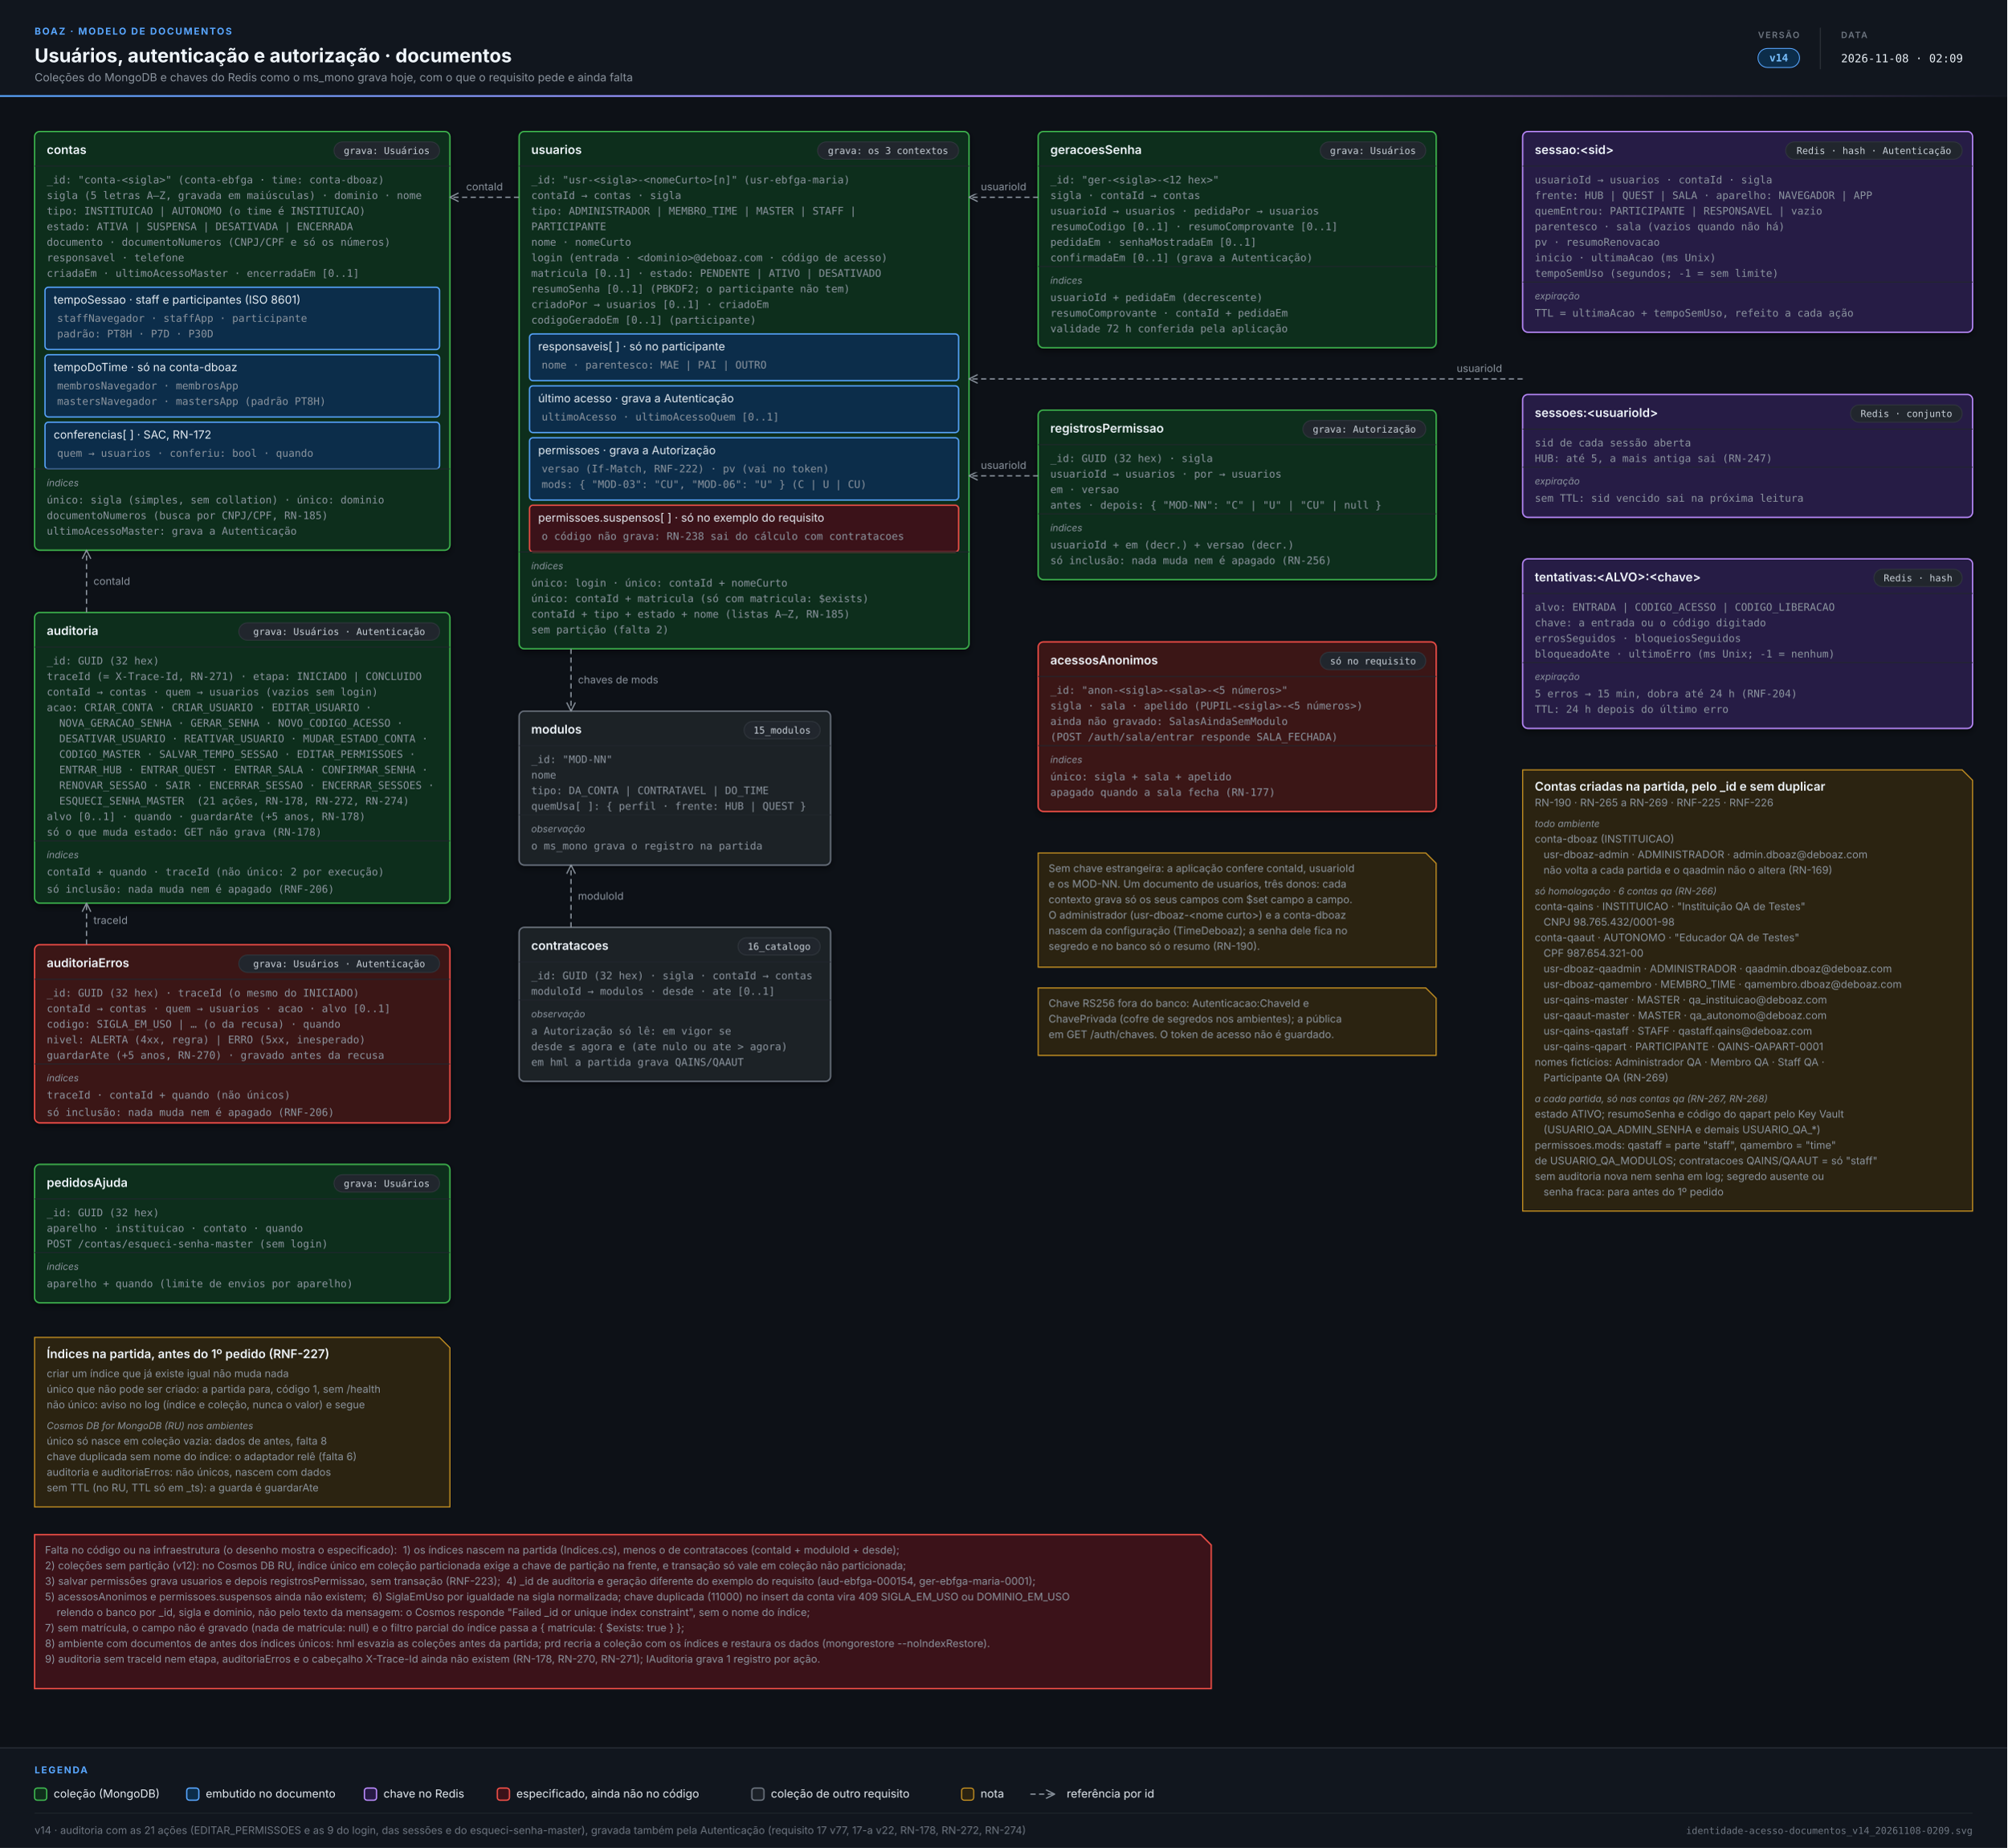
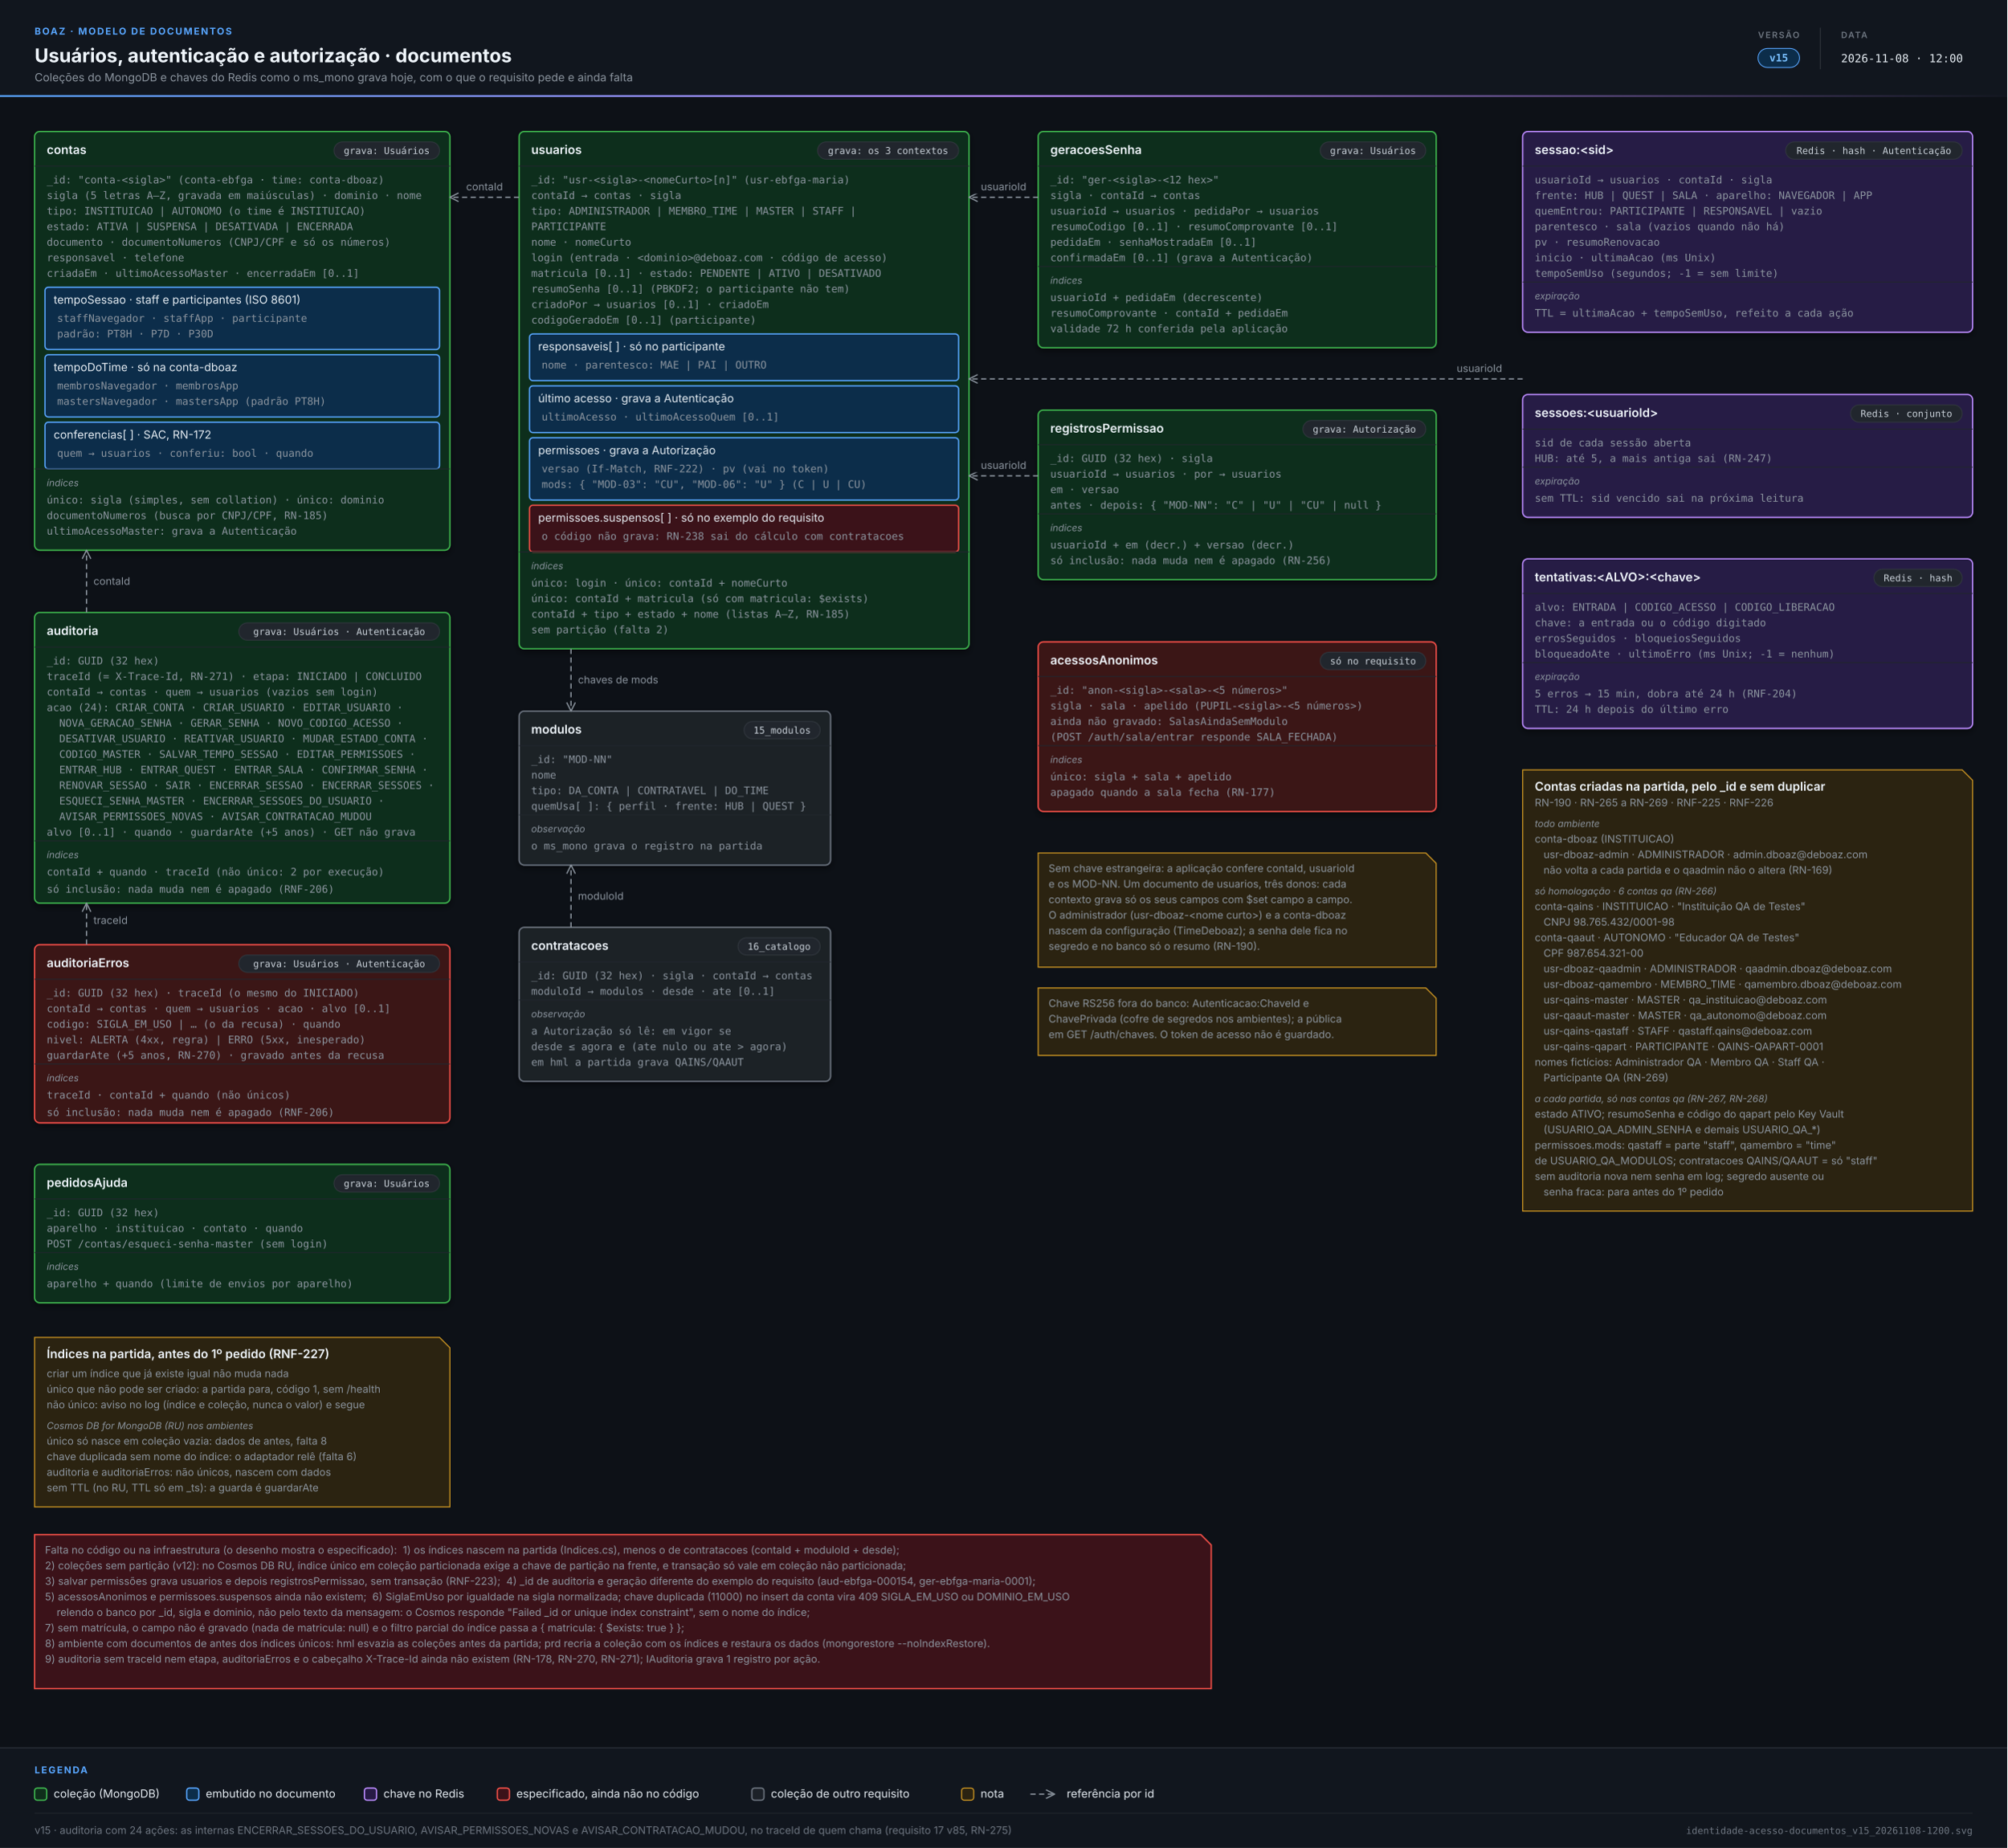
<svg xmlns="http://www.w3.org/2000/svg" viewBox="0 0 2320 2136" width="2320" height="2136">
  <style>
    /* ── base ─────────────────────────────────────────── */
    .bg            { fill: #0d1117; }
    :root          { background: #0d1117; } /* aberto sozinho no navegador, o fundo escuro cobre a janela toda */
    text           { font-family: Inter, "Segoe UI", Roboto, "Helvetica Neue", Helvetica, Arial, sans-serif; font-size: 13px; fill: #e6edf3; }
    .title         { font-size: 22px; font-weight: 700; fill: #f0f6fc; }
    .subtitle      { font-size: 13px; fill: #8b949e; }
    .section       { font-size: 12px; font-weight: 700; letter-spacing: 0.12em; fill: #58a6ff; }
    .label         { font-size: 13px; fill: #e6edf3; }
    .label-strong  { font-size: 14px; font-weight: 600; fill: #f0f6fc; }
    .label-underline { text-decoration: underline; }
    .muted         { font-size: 12px; fill: #8b949e; }
    .mono          { font-family: "JetBrains Mono", "SF Mono", Menlo, Consolas, monospace; font-size: 12px; fill: #8b949e; }
    .divider       { stroke: #21262d; stroke-width: 1; }
    .panel         { fill: #10151c; stroke: #21262d; stroke-width: 1; }

    /* ── nós: uma cor por papel, no máximo 4 por diagrama ── */
    .node          { fill: #161b22; stroke: #30363d; stroke-width: 1.5; }
    .node-face     { fill: #21262d; stroke: #30363d; stroke-width: 1.5; stroke-linejoin: round; }
    .node-blue     { fill: #0c2d4a; stroke: #58a6ff; stroke-width: 1.5; }
    .node-green    { fill: #0f2e1b; stroke: #3fb950; stroke-width: 1.5; }
    .node-purple   { fill: #271a45; stroke: #bc8cff; stroke-width: 1.5; }
    .node-orange   { fill: #3a2410; stroke: #f0883e; stroke-width: 1.5; }
    .node-red      { fill: #3b1219; stroke: #f85149; stroke-width: 1.5; }
    .node-external { fill: #1c2128; stroke: #6e7681; stroke-width: 1.5; }

    /* ── fronteiras (conta, região, rede, módulo) ─────── */
    .boundary       { fill: #161b22; fill-opacity: 0.35; stroke: #484f58; stroke-width: 1.2; stroke-dasharray: 6 4; }
    .boundary-label { font-size: 11px; font-weight: 600; letter-spacing: 0.08em; fill: #8b949e; }

    /* ── arestas e comunicação ─────────────────────────── */
    .edge          { fill: none; stroke: #8b949e; stroke-width: 1.5; }
    .edge-accent   { fill: none; stroke: #58a6ff; stroke-width: 1.8; }
    .edge-async    { stroke-dasharray: 6 4; }
    .edge-data     { stroke-dasharray: 1 5; stroke-linecap: round; stroke-width: 2.2; }
    .edge-label-bg { fill: #0d1117; }
    .arrow-head    { fill: #8b949e; }
    .arrow-accent  { fill: #58a6ff; }
    .lifeline      { stroke: #30363d; stroke-width: 1.2; stroke-dasharray: 4 4; }
    .chip          { fill: #21262d; stroke: #30363d; stroke-width: 1; }
    .chip-text     { font-family: "JetBrains Mono", "SF Mono", Menlo, Consolas, monospace; font-size: 11px; fill: #c9d1d9; }

    /* ── ícones neutros (#ic-*, #uml-*) ───────────────── */
    .ico           { fill: none; stroke: #c9d1d9; stroke-width: 1.5; stroke-linecap: round; stroke-linejoin: round; }
    .ico-fill      { fill: #c9d1d9; }
    .ico-solid     { fill: #161b22; stroke: #c9d1d9; stroke-width: 1.5; stroke-linejoin: round; }

    /* ── notação UML ───────────────────────────────────── */
    .ink           { fill: #e6edf3; }
    .ink-ring      { fill: none; stroke: #e6edf3; stroke-width: 1.5; }
    .node-note     { fill: #2b2311; stroke: #d29922; stroke-width: 1.2; }
    .uml-keyword   { font-size: 11px; font-style: italic; fill: #8b949e; }
    .activation    { fill: #21262d; stroke: #8b949e; stroke-width: 1.2; }
    .frame-tag     { fill: #21262d; stroke: #484f58; stroke-width: 1.2; }
    .frame-op      { font-size: 11px; font-weight: 700; fill: #c9d1d9; }
    .arrow-open    { fill: none; stroke: #8b949e; stroke-width: 1.4; stroke-linejoin: round; }
    .arrow-hollow  { fill: #0d1117; stroke: #8b949e; stroke-width: 1.2; stroke-linejoin: round; }

    /* ── marca d'água: topo e rodapé (seção 7) ────────── */
    .wm-band       { fill: #11161e; }
    .wm-accent     { fill: url(#marca-acento); }
    .wm-sep        { stroke: #30363d; stroke-width: 1; }
    .wm-frame      { fill: none; stroke: #30363d; stroke-width: 1; }
    .wm-eyebrow    { font-size: 11px; font-weight: 700; letter-spacing: 0.14em; fill: #58a6ff; }
    .wm-meta-label { font-size: 10px; font-weight: 600; letter-spacing: 0.14em; fill: #6e7681; }
    .wm-meta-value { font-family: "JetBrains Mono", "SF Mono", Menlo, Consolas, monospace; font-size: 13px; fill: #e6edf3; }
    .wm-badge      { fill: #0c2d4a; stroke: #58a6ff; stroke-width: 1; }
    .wm-badge-text { font-family: "JetBrains Mono", "SF Mono", Menlo, Consolas, monospace; font-size: 12px; font-weight: 700; fill: #79c0ff; }
    .wm-file       { font-family: "JetBrains Mono", "SF Mono", Menlo, Consolas, monospace; font-size: 11px; fill: #6e7681; }
    .footer        { font-size: 12px; fill: #6e7681; }
  </style>
  <defs>
    <marker id="seta" viewBox="0 0 10 10" refX="9" refY="5" markerWidth="7" markerHeight="7" orient="auto-start-reverse">
      <path d="M0,0 L10,5 L0,10 z" class="arrow-head" />
    </marker>
    <marker id="seta-destaque" viewBox="0 0 10 10" refX="9" refY="5" markerWidth="7" markerHeight="7" orient="auto-start-reverse">
      <path d="M0,0 L10,5 L0,10 z" class="arrow-accent" />
    </marker>
    <marker id="seta-aberta" viewBox="-1 -1 12 12" refX="10" refY="5" markerWidth="8" markerHeight="8" orient="auto-start-reverse">
      <path d="M0,0 L10,5 L0,10" class="arrow-open" />
    </marker>
    <marker id="heranca" viewBox="-1 -1 14 14" refX="12" refY="6" markerWidth="10" markerHeight="10" orient="auto-start-reverse">
      <path d="M0,0 L12,6 L0,12 z" class="arrow-hollow" />
    </marker>
    <marker id="extensao" viewBox="-1 -1 14 14" refX="12" refY="6" markerWidth="10" markerHeight="10" orient="auto-start-reverse">
      <path d="M0,0 L12,6 L0,12 z" class="arrow-head" />
    </marker>
    <marker id="composicao" viewBox="-1 -1 16 10" refX="14" refY="4" markerWidth="16" markerHeight="11" orient="auto-start-reverse">
      <path d="M0,4 L7,0 L14,4 L7,8 z" class="arrow-head" />
    </marker>
    <marker id="agregacao" viewBox="-1 -1 16 10" refX="14" refY="4" markerWidth="16" markerHeight="11" orient="auto-start-reverse">
      <path d="M0,4 L7,0 L14,4 L7,8 z" class="arrow-hollow" />
    </marker>
    <marker id="er-um" viewBox="0 0 16 12" refX="16" refY="6" markerWidth="16" markerHeight="12" markerUnits="userSpaceOnUse" orient="auto-start-reverse">
      <path d="M6,0 V12 M10,0 V12" class="arrow-open" />
    </marker>
    <marker id="er-muitos" viewBox="0 0 16 12" refX="16" refY="6" markerWidth="16" markerHeight="12" markerUnits="userSpaceOnUse" orient="auto-start-reverse">
      <path d="M4,0 V12 M6,6 L16,0 M6,6 L16,12" class="arrow-open" />
    </marker>
    <filter id="sombra" x="-10%" y="-10%" width="120%" height="140%">
      <feDropShadow dx="0" dy="3" stdDeviation="4" flood-color="#000000" flood-opacity="0.45" />
    </filter>
    <linearGradient id="marca-acento" x1="0" y1="0" x2="1" y2="0">
      <stop offset="0" stop-color="#58a6ff" />
      <stop offset="0.5" stop-color="#bc8cff" />
      <stop offset="1" stop-color="#bc8cff" stop-opacity="0" />
    </linearGradient>
  </defs>
  <rect class="bg" x="0" y="0" width="2320" height="2136" />
  <g id="marca-topo">
    <rect class="wm-band" x="0" y="0" width="2320" height="112" />
    <rect class="wm-accent" x="0" y="110" width="2320" height="2" />
    <text class="wm-eyebrow" x="40" y="40">BOAZ · MODELO DE DOCUMENTOS</text>
    <text class="title" x="40" y="72">Usuários, autenticação e autorização · documentos</text>
    <text class="subtitle" x="40" y="94">Coleções do MongoDB e chaves do Redis como o ms_mono grava hoje, com o que o requisito pede e ainda falta</text>
    <text class="wm-meta-label" x="2032" y="44">VERSÃO</text>
    <rect class="wm-badge" x="2032" y="56" width="48" height="22" rx="11" />
-     <text class="wm-badge-text" x="2056" y="71" text-anchor="middle">v14</text>
+     <text class="wm-badge-text" x="2056" y="71" text-anchor="middle">v15</text>
    <line class="wm-sep" x1="2104" y1="32" x2="2104" y2="80" />
    <text class="wm-meta-label" x="2128" y="44">DATA</text>
-     <text class="wm-meta-value" x="2128" y="72">2026-11-08 · 02:09</text>
+     <text class="wm-meta-value" x="2128" y="72">2026-11-08 · 12:00</text>
  </g>
  <g id="desenho" transform="translate(0,152)">
    <g id="c-contas" filter="url(#sombra)">
      <rect class="node-green" x="40" y="0" width="480" height="484" rx="6" />
    </g>
    <text class="label-strong" x="54" y="26">contas</text>
    <rect class="chip" x="386" y="12" width="122" height="20" rx="10" />
    <text class="chip-text" x="447.0" y="26" text-anchor="middle">grava: Usuários</text>
    <line class="divider" x1="40" y1="40" x2="520" y2="40" />
    <text class="mono" x="54" y="60">_id: "conta-&lt;sigla&gt;"   (conta-ebfga · time: conta-dboaz)</text>
    <text class="mono" x="54" y="78">sigla (5 letras A–Z, gravada em maiúsculas) · dominio · nome</text>
    <text class="mono" x="54" y="96">tipo: INSTITUICAO | AUTONOMO   (o time é INSTITUICAO)</text>
    <text class="mono" x="54" y="114">estado: ATIVA | SUSPENSA | DESATIVADA | ENCERRADA</text>
    <text class="mono" x="54" y="132">documento · documentoNumeros  (CNPJ/CPF e só os números)</text>
    <text class="mono" x="54" y="150">responsavel · telefone</text>
    <text class="mono" x="54" y="168">criadaEm · ultimoAcessoMaster · encerradaEm [0..1]</text>
    <rect class="node-blue" x="52" y="180" width="456" height="72" rx="4" />
    <text class="label" x="62" y="199">tempoSessao  · staff e participantes (ISO 8601)</text>
    <text class="mono" x="66" y="220">staffNavegador · staffApp · participante</text>
    <text class="mono" x="66" y="238">padrão: PT8H · P7D · P30D</text>
    <rect class="node-blue" x="52" y="258" width="456" height="72" rx="4" />
    <text class="label" x="62" y="277">tempoDoTime  · só na conta-dboaz</text>
    <text class="mono" x="66" y="298">membrosNavegador · membrosApp</text>
    <text class="mono" x="66" y="316">mastersNavegador · mastersApp   (padrão PT8H)</text>
    <rect class="node-blue" x="52" y="336" width="456" height="54" rx="4" />
    <text class="label" x="62" y="355">conferencias[ ]  · SAC, RN-172</text>
    <text class="mono" x="66" y="376">quem → usuarios · conferiu: bool · quando</text>
    <line class="divider" x1="40" y1="390" x2="520" y2="390" />
    <text class="uml-keyword" x="54" y="410">índices</text>
    <text class="mono" x="54" y="430">único: sigla (simples, sem collation) · único: dominio</text>
    <text class="mono" x="54" y="448">documentoNumeros (busca por CNPJ/CPF, RN-185)</text>
    <text class="mono" x="54" y="466">ultimoAcessoMaster: grava a Autenticação</text>
    <g id="c-auditoria" filter="url(#sombra)">
      <rect class="node-green" x="40" y="556" width="480" height="336" rx="6" />
    </g>
    <text class="label-strong" x="54" y="582">auditoria</text>
    <rect class="chip" x="276" y="568" width="232" height="20" rx="10" />
    <text class="chip-text" x="392" y="582" text-anchor="middle">grava: Usuários · Autenticação</text>
    <line class="divider" x1="40" y1="596" x2="520" y2="596" />
    <text class="mono" x="54" y="616">_id: GUID (32 hex)</text>
    <text class="mono" x="54" y="634">traceId (= X-Trace-Id, RN-271) · etapa: INICIADO | CONCLUIDO</text>
    <text class="mono" x="54" y="652">contaId → contas · quem → usuarios  (vazios sem login)</text>
-     <text class="mono" x="54" y="670" xml:space="preserve">acao: CRIAR_CONTA · CRIAR_USUARIO · EDITAR_USUARIO ·</text>
+     <text class="mono" x="54" y="670" xml:space="preserve">acao (24): CRIAR_CONTA · CRIAR_USUARIO · EDITAR_USUARIO ·</text>
    <text class="mono" x="54" y="688" xml:space="preserve">  NOVA_GERACAO_SENHA · GERAR_SENHA · NOVO_CODIGO_ACESSO ·</text>
    <text class="mono" x="54" y="706" xml:space="preserve">  DESATIVAR_USUARIO · REATIVAR_USUARIO · MUDAR_ESTADO_CONTA ·</text>
    <text class="mono" x="54" y="724" xml:space="preserve">  CODIGO_MASTER · SALVAR_TEMPO_SESSAO · EDITAR_PERMISSOES ·</text>
    <text class="mono" x="54" y="742" xml:space="preserve">  ENTRAR_HUB · ENTRAR_QUEST · ENTRAR_SALA · CONFIRMAR_SENHA ·</text>
    <text class="mono" x="54" y="760" xml:space="preserve">  RENOVAR_SESSAO · SAIR · ENCERRAR_SESSAO · ENCERRAR_SESSOES ·</text>
-     <text class="mono" x="54" y="778" xml:space="preserve">  ESQUECI_SENHA_MASTER  (21 ações, RN-178, RN-272, RN-274)</text>
-     <text class="mono" x="54" y="796">alvo [0..1] · quando · guardarAte  (+5 anos, RN-178)</text>
-     <text class="mono" x="54" y="814">só o que muda estado: GET não grava (RN-178)</text>
+     <text class="mono" x="54" y="778" xml:space="preserve">  ESQUECI_SENHA_MASTER · ENCERRAR_SESSOES_DO_USUARIO ·</text>
+     <text class="mono" x="54" y="796" xml:space="preserve">  AVISAR_PERMISSOES_NOVAS · AVISAR_CONTRATACAO_MUDOU</text>
+     <text class="mono" x="54" y="814">alvo [0..1] · quando · guardarAte (+5 anos) · GET não grava</text>
    <line class="divider" x1="40" y1="820" x2="520" y2="820" />
    <text class="uml-keyword" x="54" y="840">índices</text>
    <text class="mono" x="54" y="860">contaId + quando · traceId (não único: 2 por execução)</text>
    <text class="mono" x="54" y="880">só inclusão: nada muda nem é apagado (RNF-206)</text>
    <g id="c-auditoria-erros" filter="url(#sombra)">
      <rect class="node-red" x="40" y="940" width="480" height="206" rx="6" />
    </g>
    <text class="label-strong" x="54" y="966">auditoriaErros</text>
    <rect class="chip" x="276" y="952" width="232" height="20" rx="10" />
    <text class="chip-text" x="392" y="966" text-anchor="middle">grava: Usuários · Autenticação</text>
    <line class="divider" x1="40" y1="980" x2="520" y2="980" />
    <text class="mono" x="54" y="1000">_id: GUID (32 hex) · traceId (o mesmo do INICIADO)</text>
    <text class="mono" x="54" y="1018">contaId → contas · quem → usuarios · acao · alvo [0..1]</text>
    <text class="mono" x="54" y="1036">codigo: SIGLA_EM_USO | … (o da recusa) · quando</text>
    <text class="mono" x="54" y="1054">nivel: ALERTA (4xx, regra) | ERRO (5xx, inesperado)</text>
    <text class="mono" x="54" y="1072">guardarAte (+5 anos, RN-270) · gravado antes da recusa</text>
    <line class="divider" x1="40" y1="1078" x2="520" y2="1078" />
    <text class="uml-keyword" x="54" y="1098">índices</text>
    <text class="mono" x="54" y="1118">traceId · contaId + quando  (não únicos)</text>
    <text class="mono" x="54" y="1138">só inclusão: nada muda nem é apagado (RNF-206)</text>
    <path class="edge edge-async" d="M100,940 L100,892" marker-end="url(#seta-aberta)" />
    <rect class="edge-label-bg" x="104" y="904" width="62" height="16" />
    <text class="muted" x="108" y="916" text-anchor="start">traceId</text>
    <g id="c-pedidos-ajuda" filter="url(#sombra)">
      <rect class="node-green" x="40" y="1194" width="480" height="160" rx="6" />
    </g>
    <text class="label-strong" x="54" y="1220">pedidosAjuda</text>
    <rect class="chip" x="386" y="1206" width="122" height="20" rx="10" />
    <text class="chip-text" x="447.0" y="1220" text-anchor="middle">grava: Usuários</text>
    <line class="divider" x1="40" y1="1234" x2="520" y2="1234" />
    <text class="mono" x="54" y="1254">_id: GUID (32 hex)</text>
    <text class="mono" x="54" y="1272">aparelho · instituicao · contato · quando</text>
    <text class="mono" x="54" y="1290">POST /contas/esqueci-senha-master (sem login)</text>
    <line class="divider" x1="40" y1="1296" x2="520" y2="1296" />
    <text class="uml-keyword" x="54" y="1316">índices</text>
    <text class="mono" x="54" y="1336">aparelho + quando  (limite de envios por aparelho)</text>
    <g id="c-usuarios" filter="url(#sombra)">
      <rect class="node-green" x="600" y="0" width="520" height="598" rx="6" />
    </g>
    <text class="label-strong" x="614" y="26">usuarios</text>
    <rect class="chip" x="945" y="12" width="163" height="20" rx="10" />
    <text class="chip-text" x="1026.5" y="26" text-anchor="middle">grava: os 3 contextos</text>
    <line class="divider" x1="600" y1="40" x2="1120" y2="40" />
    <text class="mono" x="614" y="60">_id: "usr-&lt;sigla&gt;-&lt;nomeCurto&gt;[n]"   (usr-ebfga-maria)</text>
    <text class="mono" x="614" y="78">contaId → contas · sigla</text>
    <text class="mono" x="614" y="96">tipo: ADMINISTRADOR | MEMBRO_TIME | MASTER | STAFF |</text>
    <text class="mono" x="614" y="114">      PARTICIPANTE</text>
    <text class="mono" x="614" y="132">nome · nomeCurto</text>
    <text class="mono" x="614" y="150">login  (entrada · &lt;dominio&gt;@deboaz.com · código de acesso)</text>
    <text class="mono" x="614" y="168">matricula [0..1] · estado: PENDENTE | ATIVO | DESATIVADO</text>
    <text class="mono" x="614" y="186">resumoSenha [0..1]  (PBKDF2; o participante não tem)</text>
    <text class="mono" x="614" y="204">criadoPor → usuarios [0..1] · criadoEm</text>
    <text class="mono" x="614" y="222">codigoGeradoEm [0..1]  (participante)</text>
    <rect class="node-blue" x="612" y="234" width="496" height="54" rx="4" />
    <text class="label" x="622" y="253">responsaveis[ ]  · só no participante</text>
    <text class="mono" x="626" y="274">nome · parentesco: MAE | PAI | OUTRO</text>
    <rect class="node-blue" x="612" y="294" width="496" height="54" rx="4" />
    <text class="label" x="622" y="313">último acesso  · grava a Autenticação</text>
    <text class="mono" x="626" y="334">ultimoAcesso · ultimoAcessoQuem [0..1]</text>
    <rect class="node-blue" x="612" y="354" width="496" height="72" rx="4" />
    <text class="label" x="622" y="373">permissoes  · grava a Autorização</text>
    <text class="mono" x="626" y="394">versao  (If-Match, RNF-222) · pv  (vai no token)</text>
    <text class="mono" x="626" y="412">mods: { "MOD-03": "CU", "MOD-06": "U" }   (C | U | CU)</text>
    <rect class="node-red" x="612" y="432" width="496" height="54" rx="4" />
    <text class="label" x="622" y="451">permissoes.suspensos[ ]  · só no exemplo do requisito</text>
    <text class="mono" x="626" y="472">o código não grava: RN-238 sai do cálculo com contratacoes</text>
    <line class="divider" x1="600" y1="486" x2="1120" y2="486" />
    <text class="uml-keyword" x="614" y="506">índices</text>
    <text class="mono" x="614" y="526">único: login · único: contaId + nomeCurto</text>
    <text class="mono" x="614" y="544">único: contaId + matricula  (só com matricula: $exists)</text>
    <text class="mono" x="614" y="562">contaId + tipo + estado + nome  (listas A–Z, RN-185)</text>
    <text class="mono" x="614" y="580">sem partição (falta 2)</text>
    <g id="c-modulos" filter="url(#sombra)">
      <rect class="node-external" x="600" y="670" width="360" height="178" rx="6" />
    </g>
    <text class="label-strong" x="614" y="696">modulos</text>
    <rect class="chip" x="860" y="682" width="88" height="20" rx="10" />
    <text class="chip-text" x="904.0" y="696" text-anchor="middle">15_modulos</text>
    <line class="divider" x1="600" y1="710" x2="960" y2="710" />
    <text class="mono" x="614" y="730">_id: "MOD-NN"</text>
    <text class="mono" x="614" y="748">nome</text>
    <text class="mono" x="614" y="766">tipo: DA_CONTA | CONTRATAVEL | DO_TIME</text>
    <text class="mono" x="614" y="784">quemUsa[ ]: { perfil · frente: HUB | QUEST }</text>
    <line class="divider" x1="600" y1="790" x2="960" y2="790" />
    <text class="uml-keyword" x="614" y="810">observação</text>
    <text class="mono" x="614" y="830">o ms_mono grava o registro na partida</text>
    <g id="c-contratacoes" filter="url(#sombra)">
      <rect class="node-external" x="600" y="920" width="360" height="178" rx="6" />
    </g>
    <text class="label-strong" x="614" y="946">contratacoes</text>
    <rect class="chip" x="853" y="932" width="95" height="20" rx="10" />
    <text class="chip-text" x="900.5" y="946" text-anchor="middle">16_catalogo</text>
    <line class="divider" x1="600" y1="960" x2="960" y2="960" />
    <text class="mono" x="614" y="980">_id: GUID (32 hex) · sigla · contaId → contas</text>
    <text class="mono" x="614" y="998">moduloId → modulos · desde · ate [0..1]</text>
    <line class="divider" x1="600" y1="1004" x2="960" y2="1004" />
    <text class="uml-keyword" x="614" y="1024">observação</text>
    <text class="mono" x="614" y="1044">a Autorização só lê: em vigor se</text>
    <text class="mono" x="614" y="1062">desde ≤ agora e (ate nulo ou ate &gt; agora)</text>
    <text class="mono" x="614" y="1080">em hml a partida grava QAINS/QAAUT</text>
    <g id="c-geracoes" filter="url(#sombra)">
      <rect class="node-green" x="1200" y="0" width="460" height="250" rx="6" />
    </g>
    <text class="label-strong" x="1214" y="26">geracoesSenha</text>
    <rect class="chip" x="1526" y="12" width="122" height="20" rx="10" />
    <text class="chip-text" x="1587.0" y="26" text-anchor="middle">grava: Usuários</text>
    <line class="divider" x1="1200" y1="40" x2="1660" y2="40" />
    <text class="mono" x="1214" y="60">_id: "ger-&lt;sigla&gt;-&lt;12 hex&gt;"</text>
    <text class="mono" x="1214" y="78">sigla · contaId → contas</text>
    <text class="mono" x="1214" y="96">usuarioId → usuarios · pedidaPor → usuarios</text>
    <text class="mono" x="1214" y="114">resumoCodigo [0..1] · resumoComprovante [0..1]</text>
    <text class="mono" x="1214" y="132">pedidaEm · senhaMostradaEm [0..1]</text>
    <text class="mono" x="1214" y="150">confirmadaEm [0..1]  (grava a Autenticação)</text>
    <line class="divider" x1="1200" y1="156" x2="1660" y2="156" />
    <text class="uml-keyword" x="1214" y="176">índices</text>
    <text class="mono" x="1214" y="196">usuarioId + pedidaEm (decrescente)</text>
    <text class="mono" x="1214" y="214">resumoComprovante · contaId + pedidaEm</text>
    <text class="mono" x="1214" y="232">validade 72 h conferida pela aplicação</text>
    <g id="c-registros" filter="url(#sombra)">
      <rect class="node-green" x="1200" y="322" width="460" height="196" rx="6" />
    </g>
    <text class="label-strong" x="1214" y="348">registrosPermissao</text>
    <rect class="chip" x="1506" y="334" width="142" height="20" rx="10" />
    <text class="chip-text" x="1577.0" y="348" text-anchor="middle">grava: Autorização</text>
    <line class="divider" x1="1200" y1="362" x2="1660" y2="362" />
    <text class="mono" x="1214" y="382">_id: GUID (32 hex) · sigla</text>
    <text class="mono" x="1214" y="400">usuarioId → usuarios · por → usuarios</text>
    <text class="mono" x="1214" y="418">em · versao</text>
    <text class="mono" x="1214" y="436">antes · depois: { "MOD-NN": "C" | "U" | "CU" | null }</text>
    <line class="divider" x1="1200" y1="442" x2="1660" y2="442" />
    <text class="uml-keyword" x="1214" y="462">índices</text>
    <text class="mono" x="1214" y="482">usuarioId + em (decr.) + versao (decr.)</text>
    <text class="mono" x="1214" y="500">só inclusão: nada muda nem é apagado (RN-256)</text>
    <g id="c-anonimos" filter="url(#sombra)">
      <rect class="node-red" x="1200" y="590" width="460" height="196" rx="6" />
    </g>
    <text class="label-strong" x="1214" y="616">acessosAnonimos</text>
    <rect class="chip" x="1526" y="602" width="122" height="20" rx="10" />
    <text class="chip-text" x="1587.0" y="616" text-anchor="middle">só no requisito</text>
    <line class="divider" x1="1200" y1="630" x2="1660" y2="630" />
    <text class="mono" x="1214" y="650">_id: "anon-&lt;sigla&gt;-&lt;sala&gt;-&lt;5 números&gt;"</text>
    <text class="mono" x="1214" y="668">sigla · sala · apelido  (PUPIL-&lt;sigla&gt;-&lt;5 números&gt;)</text>
    <text class="mono" x="1214" y="686">ainda não gravado: SalasAindaSemModulo</text>
    <text class="mono" x="1214" y="704">(POST /auth/sala/entrar responde SALA_FECHADA)</text>
    <line class="divider" x1="1200" y1="710" x2="1660" y2="710" />
    <text class="uml-keyword" x="1214" y="730">índices</text>
    <text class="mono" x="1214" y="750">único: sigla + sala + apelido</text>
    <text class="mono" x="1214" y="768">apagado quando a sala fecha (RN-177)</text>
    <g id="c-sessao" filter="url(#sombra)">
      <rect class="node-purple" x="1760" y="0" width="520" height="232" rx="6" />
    </g>
    <text class="label-strong" x="1774" y="26">sessao:&lt;sid&gt;</text>
    <rect class="chip" x="2064" y="12" width="204" height="20" rx="10" />
    <text class="chip-text" x="2166.0" y="26" text-anchor="middle">Redis · hash · Autenticação</text>
    <line class="divider" x1="1760" y1="40" x2="2280" y2="40" />
    <text class="mono" x="1774" y="60">usuarioId → usuarios · contaId · sigla</text>
    <text class="mono" x="1774" y="78">frente: HUB | QUEST | SALA · aparelho: NAVEGADOR | APP</text>
    <text class="mono" x="1774" y="96">quemEntrou: PARTICIPANTE | RESPONSAVEL | vazio</text>
    <text class="mono" x="1774" y="114">parentesco · sala  (vazios quando não há)</text>
    <text class="mono" x="1774" y="132">pv · resumoRenovacao</text>
    <text class="mono" x="1774" y="150">inicio · ultimaAcao  (ms Unix)</text>
    <text class="mono" x="1774" y="168">tempoSemUso  (segundos; -1 = sem limite)</text>
    <line class="divider" x1="1760" y1="174" x2="2280" y2="174" />
    <text class="uml-keyword" x="1774" y="194">expiração</text>
    <text class="mono" x="1774" y="214">TTL = ultimaAcao + tempoSemUso, refeito a cada ação</text>
    <g id="c-sessoes" filter="url(#sombra)">
      <rect class="node-purple" x="1760" y="304" width="520" height="142" rx="6" />
    </g>
    <text class="label-strong" x="1774" y="330">sessoes:&lt;usuarioId&gt;</text>
    <rect class="chip" x="2139" y="316" width="129" height="20" rx="10" />
    <text class="chip-text" x="2203.5" y="330" text-anchor="middle">Redis · conjunto</text>
    <line class="divider" x1="1760" y1="344" x2="2280" y2="344" />
    <text class="mono" x="1774" y="364">sid de cada sessão aberta</text>
    <text class="mono" x="1774" y="382">HUB: até 5, a mais antiga sai (RN-247)</text>
    <line class="divider" x1="1760" y1="388" x2="2280" y2="388" />
    <text class="uml-keyword" x="1774" y="408">expiração</text>
    <text class="mono" x="1774" y="428">sem TTL: sid vencido sai na próxima leitura</text>
    <g id="c-tentativas" filter="url(#sombra)">
      <rect class="node-purple" x="1760" y="494" width="520" height="196" rx="6" />
    </g>
    <text class="label-strong" x="1774" y="520">tentativas:&lt;ALVO&gt;:&lt;chave&gt;</text>
    <rect class="chip" x="2166" y="506" width="102" height="20" rx="10" />
    <text class="chip-text" x="2217.0" y="520" text-anchor="middle">Redis · hash</text>
    <line class="divider" x1="1760" y1="534" x2="2280" y2="534" />
    <text class="mono" x="1774" y="554">alvo: ENTRADA | CODIGO_ACESSO | CODIGO_LIBERACAO</text>
    <text class="mono" x="1774" y="572">chave: a entrada ou o código digitado</text>
    <text class="mono" x="1774" y="590">errosSeguidos · bloqueiosSeguidos</text>
    <text class="mono" x="1774" y="608">bloqueadoAte · ultimoErro  (ms Unix; -1 = nenhum)</text>
    <line class="divider" x1="1760" y1="614" x2="2280" y2="614" />
    <text class="uml-keyword" x="1774" y="634">expiração</text>
    <text class="mono" x="1774" y="654">5 erros → 15 min, dobra até 24 h (RNF-204)</text>
    <text class="mono" x="1774" y="672">TTL: 24 h depois do último erro</text>
    <path class="edge edge-async" d="M600,76 L520,76" marker-end="url(#seta-aberta)" />
    <rect class="edge-label-bg" x="532.2" y="56" width="55.6" height="16" />
    <text class="muted" x="560.0" y="68" text-anchor="middle">contaId</text>
    <path class="edge edge-async" d="M1200,76 L1120,76" marker-end="url(#seta-aberta)" />
    <rect class="edge-label-bg" x="1125.4" y="56" width="69.2" height="16" />
    <text class="muted" x="1160.0" y="68" text-anchor="middle">usuarioId</text>
    <path class="edge edge-async" d="M1200,398 L1120,398" marker-end="url(#seta-aberta)" />
    <rect class="edge-label-bg" x="1125.4" y="378" width="69.2" height="16" />
    <text class="muted" x="1160.0" y="390" text-anchor="middle">usuarioId</text>
    <path class="edge edge-async" d="M1760,286 L1120,286" marker-end="url(#seta-aberta)" />
    <rect class="edge-label-bg" x="1675.4" y="266" width="69.2" height="16" />
    <text class="muted" x="1710" y="278" text-anchor="middle">usuarioId</text>
    <path class="edge edge-async" d="M100,556 L100,484" marker-end="url(#seta-aberta)" />
    <rect class="edge-label-bg" x="104" y="512.0" width="55.6" height="16" />
    <text class="muted" x="108" y="524.0" text-anchor="start">contaId</text>
    <path class="edge edge-async" d="M660,598 L660,670" marker-end="url(#seta-aberta)" />
    <rect class="edge-label-bg" x="664" y="626.0" width="103.2" height="16" />
    <text class="muted" x="668" y="638.0" text-anchor="start">chaves de mods</text>
    <path class="edge edge-async" d="M660,920 L660,848" marker-end="url(#seta-aberta)" />
    <rect class="edge-label-bg" x="664" y="876.0" width="62.4" height="16" />
    <text class="muted" x="668" y="888.0" text-anchor="start">moduloId</text>
    <path class="node-note" d="M1200,834 H1648 L1660,846 V966 H1200 Z" />
    <text class="muted" x="1212" y="856">Sem chave estrangeira: a aplicação confere contaId, usuarioId</text>
    <text class="muted" x="1212" y="874">e os MOD-NN. Um documento de usuarios, três donos: cada</text>
    <text class="muted" x="1212" y="892">contexto grava só os seus campos com $set campo a campo.</text>
    <text class="muted" x="1212" y="910">O administrador (usr-dboaz-&lt;nome curto&gt;) e a conta-dboaz</text>
    <text class="muted" x="1212" y="928">nascem da configuração (TimeDeboaz); a senha dele fica no</text>
    <text class="muted" x="1212" y="946">segredo e no banco só o resumo (RN-190).</text>
    <path class="node-note" d="M1200,990 H1648 L1660,1002 V1068 H1200 Z" />
    <text class="muted" x="1212" y="1012">Chave RS256 fora do banco: Autenticacao:ChaveId e</text>
    <text class="muted" x="1212" y="1030">ChavePrivada (cofre de segredos nos ambientes); a pública</text>
    <text class="muted" x="1212" y="1048">em GET /auth/chaves. O token de acesso não é guardado.</text>
    <g id="nota-indices-partida">
      <path class="node-note" d="M40,1394 H508 L520,1406 V1590 H40 Z" />
      <text class="label-strong" x="54" y="1418">Índices na partida, antes do 1º pedido (RNF-227)</text>
      <text class="muted" x="54" y="1440">criar um índice que já existe igual não muda nada</text>
      <text class="muted" x="54" y="1458">único que não pode ser criado: a partida para, código 1, sem /health</text>
      <text class="muted" x="54" y="1476">não único: aviso no log (índice e coleção, nunca o valor) e segue</text>
      <text class="uml-keyword" x="54" y="1500">Cosmos DB for MongoDB (RU) nos ambientes</text>
      <text class="muted" x="54" y="1518">único só nasce em coleção vazia: dados de antes, falta 8</text>
      <text class="muted" x="54" y="1536">chave duplicada sem nome do índice: o adaptador relê (falta 6)</text>
      <text class="muted" x="54" y="1554">auditoria e auditoriaErros: não únicos, nascem com dados</text>
      <text class="muted" x="54" y="1572">sem TTL (no RU, TTL só em _ts): a guarda é guardarAte</text>
    </g>
    <path class="node-red" d="M40,1622 H1388 L1400,1634 V1800 H40 Z" />
    <text class="muted" x="52" y="1644" xml:space="preserve">Falta no código ou na infraestrutura (o desenho mostra o especificado):  1) os índices nascem na partida (Indices.cs), menos o de contratacoes (contaId + moduloId + desde);</text>
    <text class="muted" x="52" y="1662" xml:space="preserve">2) coleções sem partição (v12): no Cosmos DB RU, índice único em coleção particionada exige a chave de partição na frente, e transação só vale em coleção não particionada;</text>
    <text class="muted" x="52" y="1680" xml:space="preserve">3) salvar permissões grava usuarios e depois registrosPermissao, sem transação (RNF-223);  4) _id de auditoria e geração diferente do exemplo do requisito (aud-ebfga-000154, ger-ebfga-maria-0001);</text>
    <text class="muted" x="52" y="1698" xml:space="preserve">5) acessosAnonimos e permissoes.suspensos ainda não existem;  6) SiglaEmUso por igualdade na sigla normalizada; chave duplicada (11000) no insert da conta vira 409 SIGLA_EM_USO ou DOMINIO_EM_USO</text>
    <text class="muted" x="52" y="1716" xml:space="preserve">    relendo o banco por _id, sigla e dominio, não pelo texto da mensagem: o Cosmos responde "Failed _id or unique index constraint", sem o nome do índice;</text>
    <text class="muted" x="52" y="1734" xml:space="preserve">7) sem matrícula, o campo não é gravado (nada de matricula: null) e o filtro parcial do índice passa a { matricula: { $exists: true } };</text>
    <text class="muted" x="52" y="1752" xml:space="preserve">8) ambiente com documentos de antes dos índices únicos: hml esvazia as coleções antes da partida; prd recria a coleção com os índices e restaura os dados (mongorestore --noIndexRestore).</text>
    <text class="muted" x="52" y="1770" xml:space="preserve">9) auditoria sem traceId nem etapa, auditoriaErros e o cabeçalho X-Trace-Id ainda não existem (RN-178, RN-270, RN-271); IAuditoria grava 1 registro por ação.</text>
    <g id="nota-contas-iniciais">
      <path class="node-note" d="M1760,738 H2268 L2280,750 V1248 H1760 Z" />
      <text class="label-strong" x="1774" y="762">Contas criadas na partida, pelo _id e sem duplicar</text>
      <text class="muted" x="1774" y="780">RN-190 · RN-265 a RN-269 · RNF-225 · RNF-226</text>
      <text class="uml-keyword" x="1774" y="804">todo ambiente</text>
      <text class="muted" x="1774" y="822">conta-dboaz (INSTITUICAO)</text>
      <text class="muted" x="1774" y="840" xml:space="preserve">   usr-dboaz-admin · ADMINISTRADOR · admin.dboaz@deboaz.com</text>
      <text class="muted" x="1774" y="858" xml:space="preserve">   não volta a cada partida e o qaadmin não o altera (RN-169)</text>
      <text class="uml-keyword" x="1774" y="882">só homologação · 6 contas qa (RN-266)</text>
      <text class="muted" x="1774" y="900">conta-qains · INSTITUICAO · "Instituição QA de Testes"</text>
      <text class="muted" x="1774" y="918" xml:space="preserve">   CNPJ 98.765.432/0001-98</text>
      <text class="muted" x="1774" y="936">conta-qaaut · AUTONOMO · "Educador QA de Testes"</text>
      <text class="muted" x="1774" y="954" xml:space="preserve">   CPF 987.654.321-00</text>
      <text class="muted" x="1774" y="972" xml:space="preserve">   usr-dboaz-qaadmin · ADMINISTRADOR · qaadmin.dboaz@deboaz.com</text>
      <text class="muted" x="1774" y="990" xml:space="preserve">   usr-dboaz-qamembro · MEMBRO_TIME · qamembro.dboaz@deboaz.com</text>
      <text class="muted" x="1774" y="1008" xml:space="preserve">   usr-qains-master · MASTER · qa_instituicao@deboaz.com</text>
      <text class="muted" x="1774" y="1026" xml:space="preserve">   usr-qaaut-master · MASTER · qa_autonomo@deboaz.com</text>
      <text class="muted" x="1774" y="1044" xml:space="preserve">   usr-qains-qastaff · STAFF · qastaff.qains@deboaz.com</text>
      <text class="muted" x="1774" y="1062" xml:space="preserve">   usr-qains-qapart · PARTICIPANTE · QAINS-QAPART-0001</text>
      <text class="muted" x="1774" y="1080">nomes fictícios: Administrador QA · Membro QA · Staff QA ·</text>
      <text class="muted" x="1774" y="1098" xml:space="preserve">   Participante QA (RN-269)</text>
      <text class="uml-keyword" x="1774" y="1122">a cada partida, só nas contas qa (RN-267, RN-268)</text>
      <text class="muted" x="1774" y="1140">estado ATIVO; resumoSenha e código do qapart pelo Key Vault</text>
      <text class="muted" x="1774" y="1158" xml:space="preserve">   (USUARIO_QA_ADMIN_SENHA e demais USUARIO_QA_*)</text>
      <text class="muted" x="1774" y="1176">permissoes.mods: qastaff = parte "staff", qamembro = "time"</text>
      <text class="muted" x="1774" y="1194">de USUARIO_QA_MODULOS; contratacoes QAINS/QAAUT = só "staff"</text>
      <text class="muted" x="1774" y="1212">sem auditoria nova nem senha em log; segredo ausente ou</text>
      <text class="muted" x="1774" y="1230" xml:space="preserve">   senha fraca: para antes do 1º pedido</text>
    </g>
  </g>
  <g id="marca-rodape" transform="translate(0,2020)">
    <rect class="wm-band" x="0" y="0" width="2320" height="116" />
    <line class="wm-sep" x1="0" y1="0.5" x2="2320" y2="0.5" />
    <text class="wm-eyebrow" x="40" y="30">LEGENDA</text>
    <rect class="node-green" x="40" y="47" width="14" height="14" rx="3" />
    <text class="label" x="62" y="58">coleção (MongoDB)</text>
    <rect class="node-blue" x="215.8" y="47" width="14" height="14" rx="3" />
    <text class="label" x="237.8" y="58">embutido no documento</text>
    <rect class="node-purple" x="421.2" y="47" width="14" height="14" rx="3" />
    <text class="label" x="443.2" y="58">chave no Redis</text>
    <rect class="node-red" x="574.8" y="47" width="14" height="14" rx="3" />
    <text class="label" x="596.8" y="58">especificado, ainda não no código</text>
    <rect class="node-external" x="869" y="47" width="14" height="14" rx="3" />
    <text class="label" x="891" y="58">coleção de outro requisito</text>
    <rect class="node-note" x="1111.4" y="47" width="14" height="14" rx="3" />
    <text class="label" x="1133.4" y="58">nota</text>
    <line class="edge edge-async" x1="1191.0" y1="54" x2="1219.0" y2="54" marker-end="url(#seta-aberta)" />
    <text class="label" x="1233.0" y="58">referência por id</text>
    <line class="divider" x1="40" y1="76" x2="2280" y2="76" />
-     <text class="footer" x="40" y="100">v14 · auditoria com as 21 ações (EDITAR_PERMISSOES e as 9 do login, das sessões e do esqueci-senha-master), gravada também pela Autenticação (requisito 17 v77, 17-a v22, RN-178, RN-272, RN-274)</text>
-     <text class="wm-file" x="2280" y="100" text-anchor="end">identidade-acesso-documentos_v14_20261108-0209.svg</text>
+     <text class="footer" x="40" y="100">v15 · auditoria com 24 ações: as internas ENCERRAR_SESSOES_DO_USUARIO, AVISAR_PERMISSOES_NOVAS e AVISAR_CONTRATACAO_MUDOU, no traceId de quem chama (requisito 17 v85, RN-275)</text>
+     <text class="wm-file" x="2280" y="100" text-anchor="end">identidade-acesso-documentos_v15_20261108-1200.svg</text>
  </g>
</svg>
